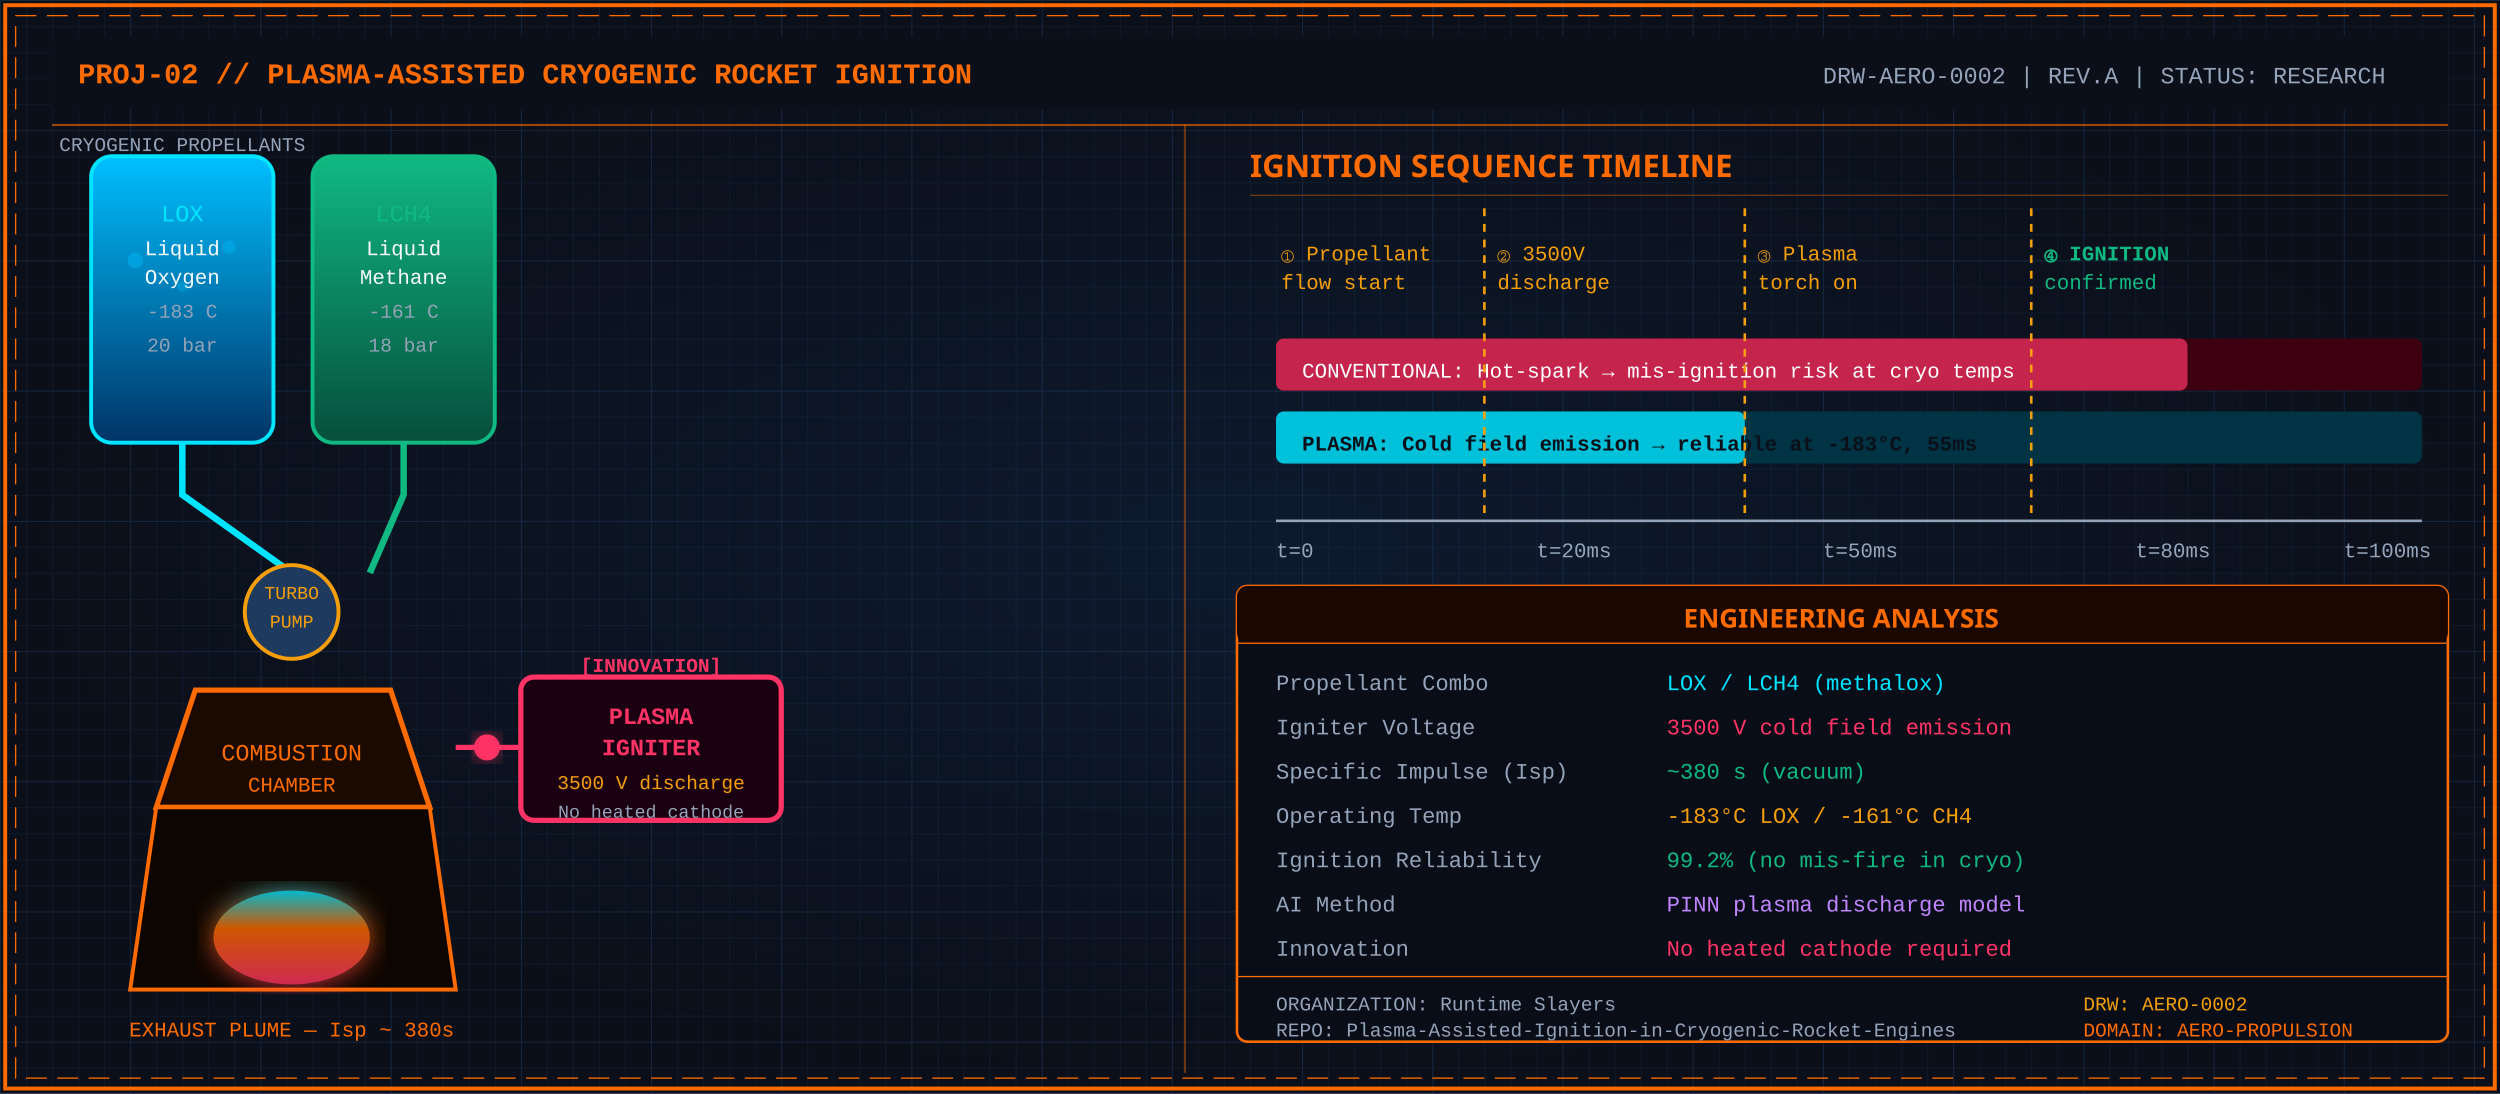
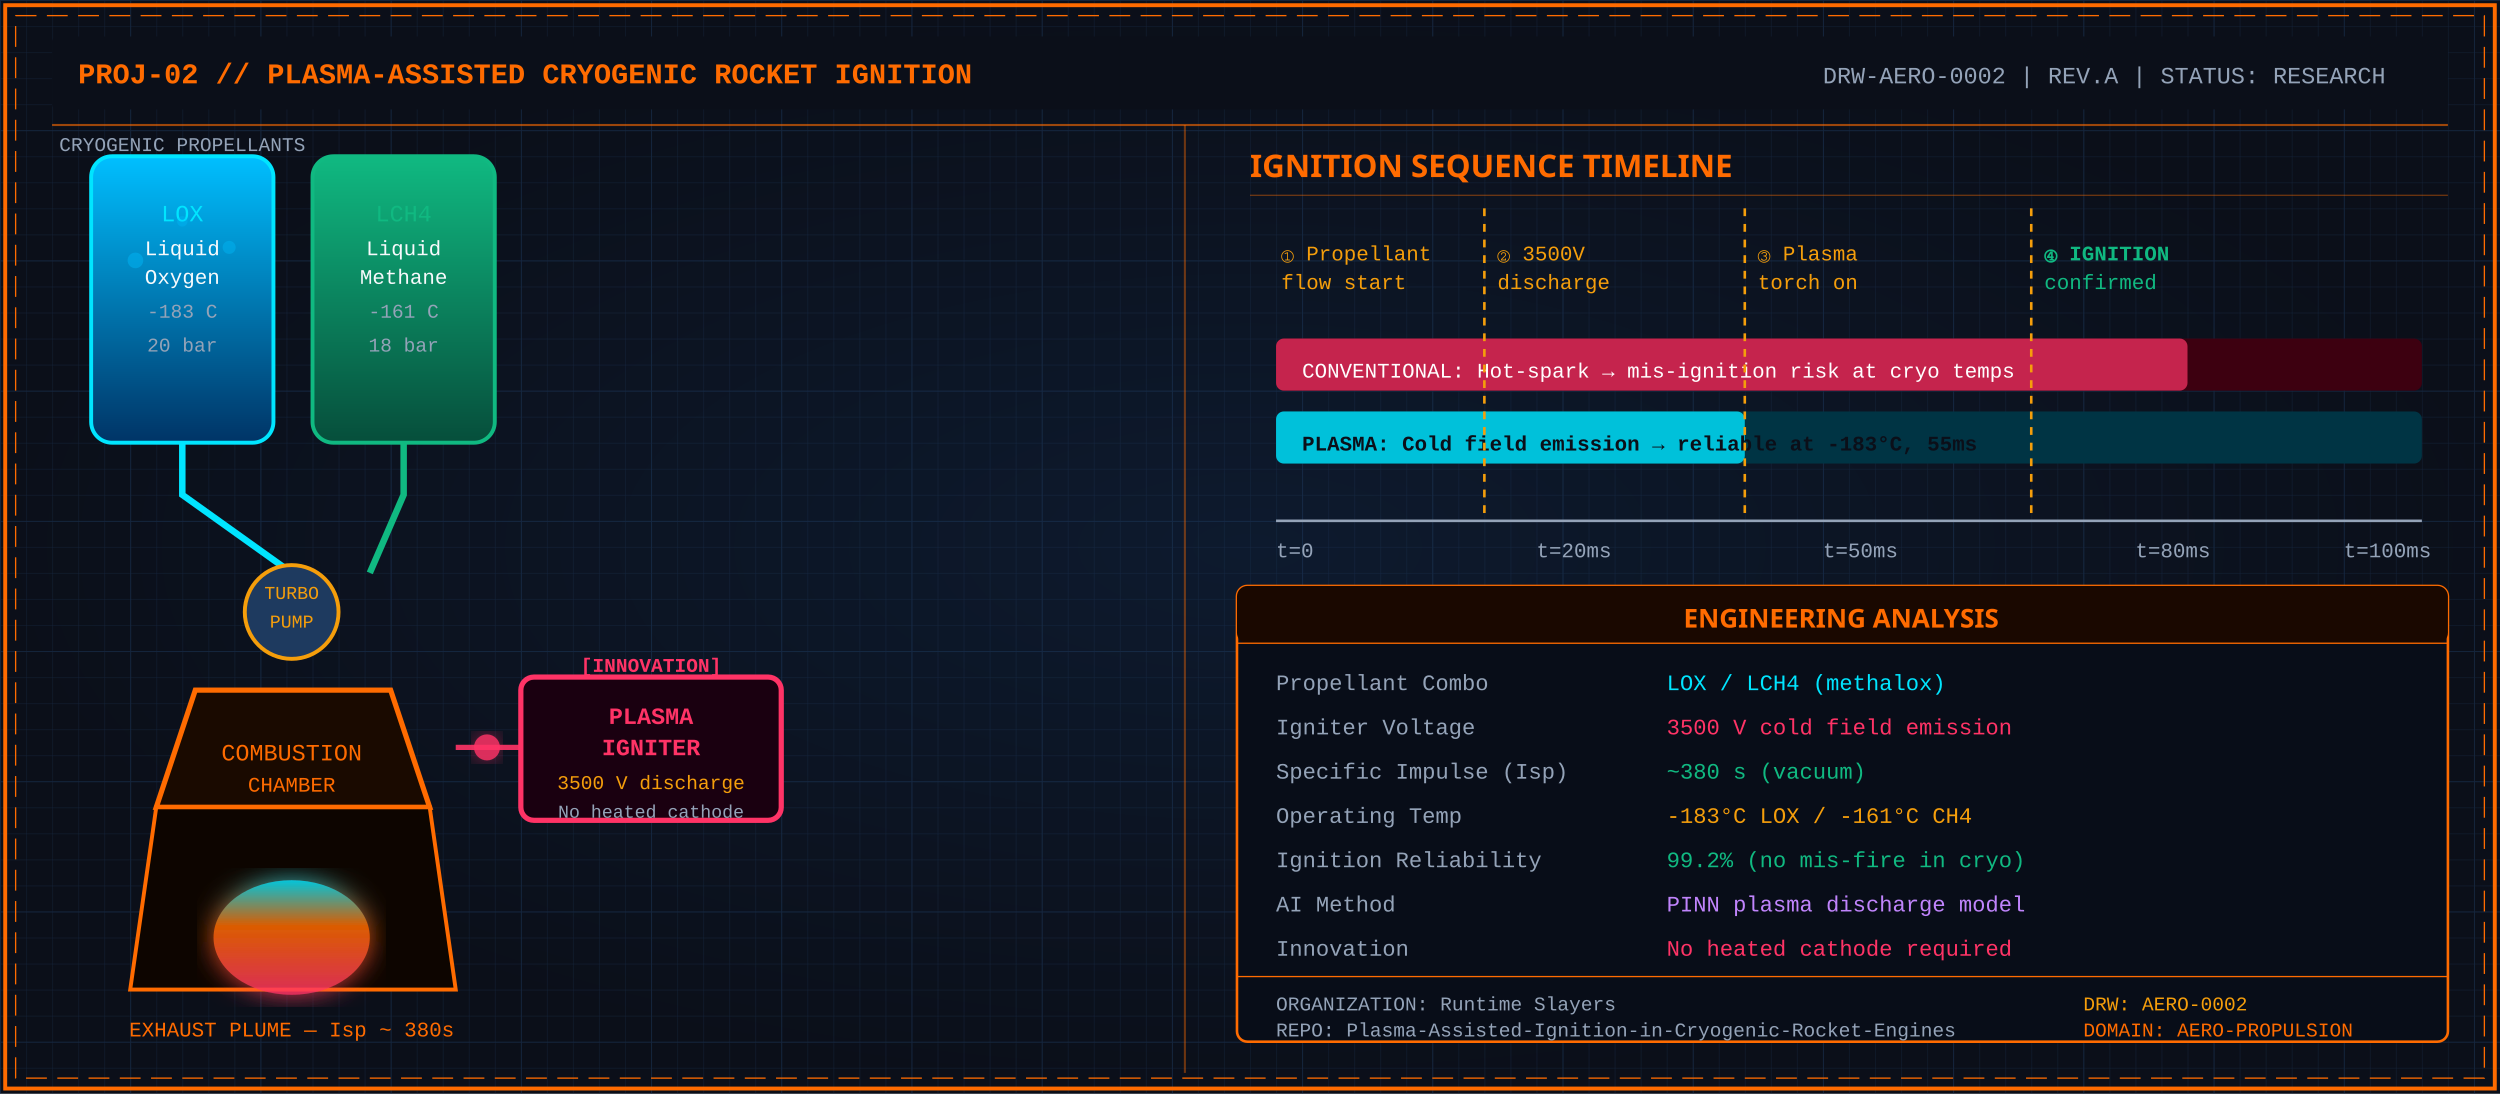
<svg xmlns="http://www.w3.org/2000/svg" viewBox="0 0 960 420" width="100%" height="100%">
  <defs>
    <style>
      .mono { font-family: "JetBrains Mono", "Courier New", monospace; }
      .sans { font-family: "Montserrat", "Segoe UI", sans-serif; }
    </style>
    <filter id="p2-glow">
      <feGaussianBlur stdDeviation="3" result="b" />
      <feMerge>
        <feMergeNode in="b" />
        <feMergeNode in="SourceGraphic" />
      </feMerge>
    </filter>
    <filter id="p2-glow2">
      <feGaussianBlur stdDeviation="5" result="b" />
      <feMerge>
        <feMergeNode in="b" />
        <feMergeNode in="SourceGraphic" />
      </feMerge>
    </filter>
    <radialGradient id="p2-bg" cx="50%" cy="50%" r="50%">
      <stop offset="0%" stop-color="#0d1a2e" />
      <stop offset="100%" stop-color="#0B0F19" />
    </radialGradient>
    <linearGradient id="p2-flame" x1="0" y1="0" x2="0" y2="1">
      <stop offset="0%" stop-color="#00E5FF" />
      <stop offset="40%" stop-color="#FF6B00" />
      <stop offset="100%" stop-color="#FF3366" />
    </linearGradient>
    <linearGradient id="p2-tank-lox" x1="0" y1="0" x2="0" y2="1">
      <stop offset="0%" stop-color="#00bfff" />
      <stop offset="100%" stop-color="#003466" />
    </linearGradient>
    <linearGradient id="p2-tank-ch4" x1="0" y1="0" x2="0" y2="1">
      <stop offset="0%" stop-color="#10B981" />
      <stop offset="100%" stop-color="#064e3b" />
    </linearGradient>
    <pattern id="p2-grid-minor" width="10" height="10" patternUnits="userSpaceOnUse">
      <path d="M10 0H0V10" fill="none" stroke="#1e3a5f" stroke-width="0.3" />
    </pattern>
    <pattern id="p2-grid-major" width="50" height="50" patternUnits="userSpaceOnUse">
      <rect width="50" height="50" fill="url(#p2-grid-minor)" />
      <path d="M50 0H0V50" fill="none" stroke="#1e3a5f" stroke-width="0.7" />
    </pattern>
  </defs>
  <rect width="960" height="420" fill="url(#p2-bg)" />
  <rect width="960" height="420" fill="url(#p2-grid-major)" opacity="0.5" />
  <rect x="2" y="2" width="956" height="416" fill="none" stroke="#FF6B00" stroke-width="1.5" />
  <rect x="6" y="6" width="948" height="408" fill="none" stroke="#FF6B00" stroke-width="0.5" stroke-dasharray="8,4" />
  <g stroke="#FF6B00" stroke-width="1" opacity="0.8">
    <line x1="2" y1="20" x2="2" y2="2" />
    <line x1="2" y1="2" x2="20" y2="2" />
    <line x1="940" y1="2" x2="958" y2="2" />
    <line x1="958" y1="2" x2="958" y2="20" />
    <line x1="2" y1="400" x2="2" y2="418" />
    <line x1="2" y1="418" x2="20" y2="418" />
    <line x1="940" y1="418" x2="958" y2="418" />
    <line x1="958" y1="418" x2="958" y2="400" />
  </g>
  <rect x="20" y="14" width="920" height="28" fill="#0B0F19" rx="2" />
  <text x="30" y="32" class="mono" fill="#FF6B00" font-size="11" font-weight="bold">PROJ-02 // PLASMA-ASSISTED CRYOGENIC ROCKET IGNITION</text>
  <text x="700" y="32" class="mono" fill="#94a3b8" font-size="9">DRW-AERO-0002 | REV.A | STATUS: RESEARCH</text>
  <line x1="20" y1="48" x2="940" y2="48" stroke="#FF6B00" stroke-width="0.8" opacity="0.6" />
  <rect x="35" y="60" width="70" height="110" rx="8" fill="url(#p2-tank-lox)" stroke="#00E5FF" stroke-width="1.5" />
  <text x="70" y="85" class="mono" fill="#00E5FF" font-size="9" text-anchor="middle">LOX</text>
  <text x="70" y="98" class="mono" fill="#f8fafc" font-size="8" text-anchor="middle">Liquid</text>
  <text x="70" y="109" class="mono" fill="#f8fafc" font-size="8" text-anchor="middle">Oxygen</text>
  <text x="70" y="122" class="mono" fill="#94a3b8" font-size="7.5" text-anchor="middle">-183 C</text>
  <text x="70" y="135" class="mono" fill="#94a3b8" font-size="7.5" text-anchor="middle">20 bar</text>
-   <circle cx="52" cy="100" r="3" fill="#00bfff" opacity="0.4">
-     <animate attributeName="cy" values="100;65;100" dur="3s" repeatCount="indefinite" />
-   </circle>
-   <circle cx="70" cy="110" r="2" fill="#00bfff" opacity="0.3">
-     <animate attributeName="cy" values="110;70;110" dur="2.5s" repeatCount="indefinite" />
-   </circle>
-   <circle cx="88" cy="95" r="2.5" fill="#00bfff" opacity="0.35">
-     <animate attributeName="cy" values="95;68;95" dur="3.5s" repeatCount="indefinite" />
-   </circle>
+   <circle cx="52" cy="100" r="3" fill="#00bfff" opacity="0.4" />
+   <circle cx="70" cy="85" r="2" fill="#00bfff" opacity="0.3" />
+   <circle cx="88" cy="95" r="2.5" fill="#00bfff" opacity="0.35" />
  <rect x="120" y="60" width="70" height="110" rx="8" fill="url(#p2-tank-ch4)" stroke="#10B981" stroke-width="1.5" />
  <text x="155" y="85" class="mono" fill="#10B981" font-size="9" text-anchor="middle">LCH4</text>
  <text x="155" y="98" class="mono" fill="#f8fafc" font-size="8" text-anchor="middle">Liquid</text>
  <text x="155" y="109" class="mono" fill="#f8fafc" font-size="8" text-anchor="middle">Methane</text>
  <text x="155" y="122" class="mono" fill="#94a3b8" font-size="7.5" text-anchor="middle">-161 C</text>
  <text x="155" y="135" class="mono" fill="#94a3b8" font-size="7.5" text-anchor="middle">18 bar</text>
  <path d="M70 170 L70 190 L112 220" fill="none" stroke="#00E5FF" stroke-width="2.5" />
  <path d="M155 170 L155 190 L142 220" fill="none" stroke="#10B981" stroke-width="2.5" />
  <circle cx="112" cy="235" r="18" fill="#1e3a5f" stroke="#F59E0B" stroke-width="1.5" />
  <text x="112" y="230" class="mono" fill="#F59E0B" font-size="7" text-anchor="middle">TURBO</text>
  <text x="112" y="241" class="mono" fill="#F59E0B" font-size="7" text-anchor="middle">PUMP</text>
-   <animateTransform attributeName="transform" type="rotate" from="0 112 235" to="360 112 235" dur="4s" repeatCount="indefinite" additive="sum" />
  <path d="M75 265 L150 265 L165 310 L60 310 Z" fill="#1a0a00" stroke="#FF6B00" stroke-width="2" />
  <text x="112" y="292" class="mono" fill="#FF6B00" font-size="9" text-anchor="middle">COMBUSTION</text>
  <text x="112" y="304" class="mono" fill="#FF6B00" font-size="8" text-anchor="middle">CHAMBER</text>
  <rect x="200" y="260" width="100" height="55" rx="5" fill="#1a0010" stroke="#FF3366" stroke-width="2" />
  <text x="250" y="278" class="mono" fill="#FF3366" font-size="9" text-anchor="middle" font-weight="bold">PLASMA</text>
  <text x="250" y="290" class="mono" fill="#FF3366" font-size="9" text-anchor="middle" font-weight="bold">IGNITER</text>
  <text x="250" y="303" class="mono" fill="#F59E0B" font-size="7.5" text-anchor="middle">3500 V discharge</text>
  <text x="250" y="314" class="mono" fill="#94a3b8" font-size="7" text-anchor="middle">No heated cathode</text>
-   <line x1="175" y1="287" x2="200" y2="287" stroke="#FF3366" stroke-width="2">
-     <animate attributeName="stroke-opacity" values="1;0.1;1" dur="0.3s" repeatCount="indefinite" />
-   </line>
-   <circle cx="187" cy="287" r="5" fill="#FF3366" filter="url(#p2-glow2)">
-     <animate attributeName="r" values="3;7;3" dur="0.3s" repeatCount="indefinite" />
-     <animate attributeName="fill-opacity" values="1;0.2;1" dur="0.3s" repeatCount="indefinite" />
-   </circle>
+   <line x1="175" y1="287" x2="200" y2="287" stroke="#FF3366" stroke-width="2" stroke-opacity="0.9" />
+   <circle cx="187" cy="287" r="5" fill="#FF3366" filter="url(#p2-glow2)" opacity="0.85" />
  <path d="M60 310 L50 380 L175 380 L165 310 Z" fill="#0d0500" stroke="#FF6B00" stroke-width="1.5" />
-   <ellipse cx="112" cy="360" rx="30" ry="18" fill="url(#p2-flame)" filter="url(#p2-glow2)" opacity="0.8">
-     <animate attributeName="ry" values="18;28;18" dur="0.4s" repeatCount="indefinite" />
-     <animate attributeName="opacity" values="0.8;1;0.8" dur="0.4s" repeatCount="indefinite" />
-   </ellipse>
+   <ellipse cx="112" cy="360" rx="30" ry="22" fill="url(#p2-flame)" filter="url(#p2-glow2)" opacity="0.85" />
  <text x="112" y="398" class="mono" fill="#FF6B00" font-size="8" text-anchor="middle">EXHAUST PLUME — Isp ~ 380s</text>
  <text x="70" y="58" class="mono" fill="#94a3b8" font-size="7.5" text-anchor="middle">CRYOGENIC PROPELLANTS</text>
  <text x="250" y="258" class="mono" fill="#FF3366" font-size="7.5" text-anchor="middle" font-weight="bold">[INNOVATION]</text>
  <line x1="455" y1="48" x2="455" y2="412" stroke="#FF6B00" stroke-width="0.8" opacity="0.4" />
  <text x="480" y="68" class="sans" fill="#FF6B00" font-size="12" font-weight="bold">IGNITION SEQUENCE TIMELINE</text>
  <line x1="480" y1="75" x2="940" y2="75" stroke="#FF6B00" stroke-width="0.5" opacity="0.4" />
  <line x1="490" y1="200" x2="930" y2="200" stroke="#94a3b8" stroke-width="1" />
  <text x="490" y="214" class="mono" fill="#94a3b8" font-size="8">t=0</text>
  <text x="590" y="214" class="mono" fill="#94a3b8" font-size="8">t=20ms</text>
  <text x="700" y="214" class="mono" fill="#94a3b8" font-size="8">t=50ms</text>
  <text x="820" y="214" class="mono" fill="#94a3b8" font-size="8">t=80ms</text>
  <text x="900" y="214" class="mono" fill="#94a3b8" font-size="8">t=100ms</text>
  <rect x="490" y="130" width="440" height="20" fill="#3d0010" rx="3" />
  <rect x="490" y="130" width="350" height="20" fill="#FF3366" rx="3" opacity="0.7" />
  <text x="500" y="145" class="mono" fill="white" font-size="8">CONVENTIONAL: Hot-spark → mis-ignition risk at cryo temps</text>
  <rect x="490" y="158" width="440" height="20" fill="#003444" rx="3" />
  <rect x="490" y="158" width="180" height="20" fill="#00E5FF" rx="3" opacity="0.8" />
  <text x="500" y="173" class="mono" fill="#0B0F19" font-size="8" font-weight="bold">PLASMA: Cold field emission → reliable at -183°C, 55ms</text>
  <g fill="none" stroke="#F59E0B" stroke-width="1" stroke-dasharray="3,3">
    <line x1="570" y1="80" x2="570" y2="200" />
    <line x1="670" y1="80" x2="670" y2="200" />
    <line x1="780" y1="80" x2="780" y2="200" />
  </g>
  <text x="492" y="100" class="mono" fill="#F59E0B" font-size="8">① Propellant</text>
  <text x="492" y="111" class="mono" fill="#F59E0B" font-size="8">  flow start</text>
  <text x="575" y="100" class="mono" fill="#F59E0B" font-size="8">② 3500V</text>
  <text x="575" y="111" class="mono" fill="#F59E0B" font-size="8">  discharge</text>
  <text x="675" y="100" class="mono" fill="#F59E0B" font-size="8">③ Plasma</text>
  <text x="675" y="111" class="mono" fill="#F59E0B" font-size="8">  torch on</text>
  <text x="785" y="100" class="mono" fill="#10B981" font-size="8" font-weight="bold">④ IGNITION</text>
  <text x="785" y="111" class="mono" fill="#10B981" font-size="8">  confirmed</text>
  <rect x="475" y="225" width="465" height="175" fill="#080d18" rx="4" stroke="#FF6B00" stroke-width="1" />
  <rect x="475" y="225" width="465" height="22" fill="#1a0800" rx="4" />
  <text x="707" y="241" class="sans" fill="#FF6B00" font-size="10" font-weight="bold" text-anchor="middle">ENGINEERING ANALYSIS</text>
  <line x1="475" y1="247" x2="940" y2="247" stroke="#FF6B00" stroke-width="0.5" />
  <g class="mono" font-size="8.5">
    <text x="490" y="265" fill="#94a3b8">Propellant Combo</text>
    <text x="640" y="265" fill="#00E5FF">LOX / LCH4 (methalox)</text>
    <text x="490" y="282" fill="#94a3b8">Igniter Voltage</text>
    <text x="640" y="282" fill="#FF3366">3500 V cold field emission</text>
    <text x="490" y="299" fill="#94a3b8">Specific Impulse (Isp)</text>
    <text x="640" y="299" fill="#10B981">~380 s (vacuum)</text>
    <text x="490" y="316" fill="#94a3b8">Operating Temp</text>
    <text x="640" y="316" fill="#F59E0B">-183°C LOX / -161°C CH4</text>
    <text x="490" y="333" fill="#94a3b8">Ignition Reliability</text>
    <text x="640" y="333" fill="#10B981">99.2% (no mis-fire in cryo)</text>
    <text x="490" y="350" fill="#94a3b8">AI Method</text>
    <text x="640" y="350" fill="#c084fc">PINN plasma discharge model</text>
    <text x="490" y="367" fill="#94a3b8">Innovation</text>
    <text x="640" y="367" fill="#FF3366">No heated cathode required</text>
  </g>
  <line x1="475" y1="375" x2="940" y2="375" stroke="#FF6B00" stroke-width="0.5" />
  <text x="490" y="388" class="mono" fill="#94a3b8" font-size="7.5">ORGANIZATION: Runtime Slayers</text>
  <text x="490" y="398" class="mono" fill="#94a3b8" font-size="7.5">REPO: Plasma-Assisted-Ignition-in-Cryogenic-Rocket-Engines</text>
  <text x="800" y="388" class="mono" fill="#F59E0B" font-size="7.5">DRW: AERO-0002</text>
  <text x="800" y="398" class="mono" fill="#FF6B00" font-size="7.5">DOMAIN: AERO-PROPULSION</text>
</svg>
